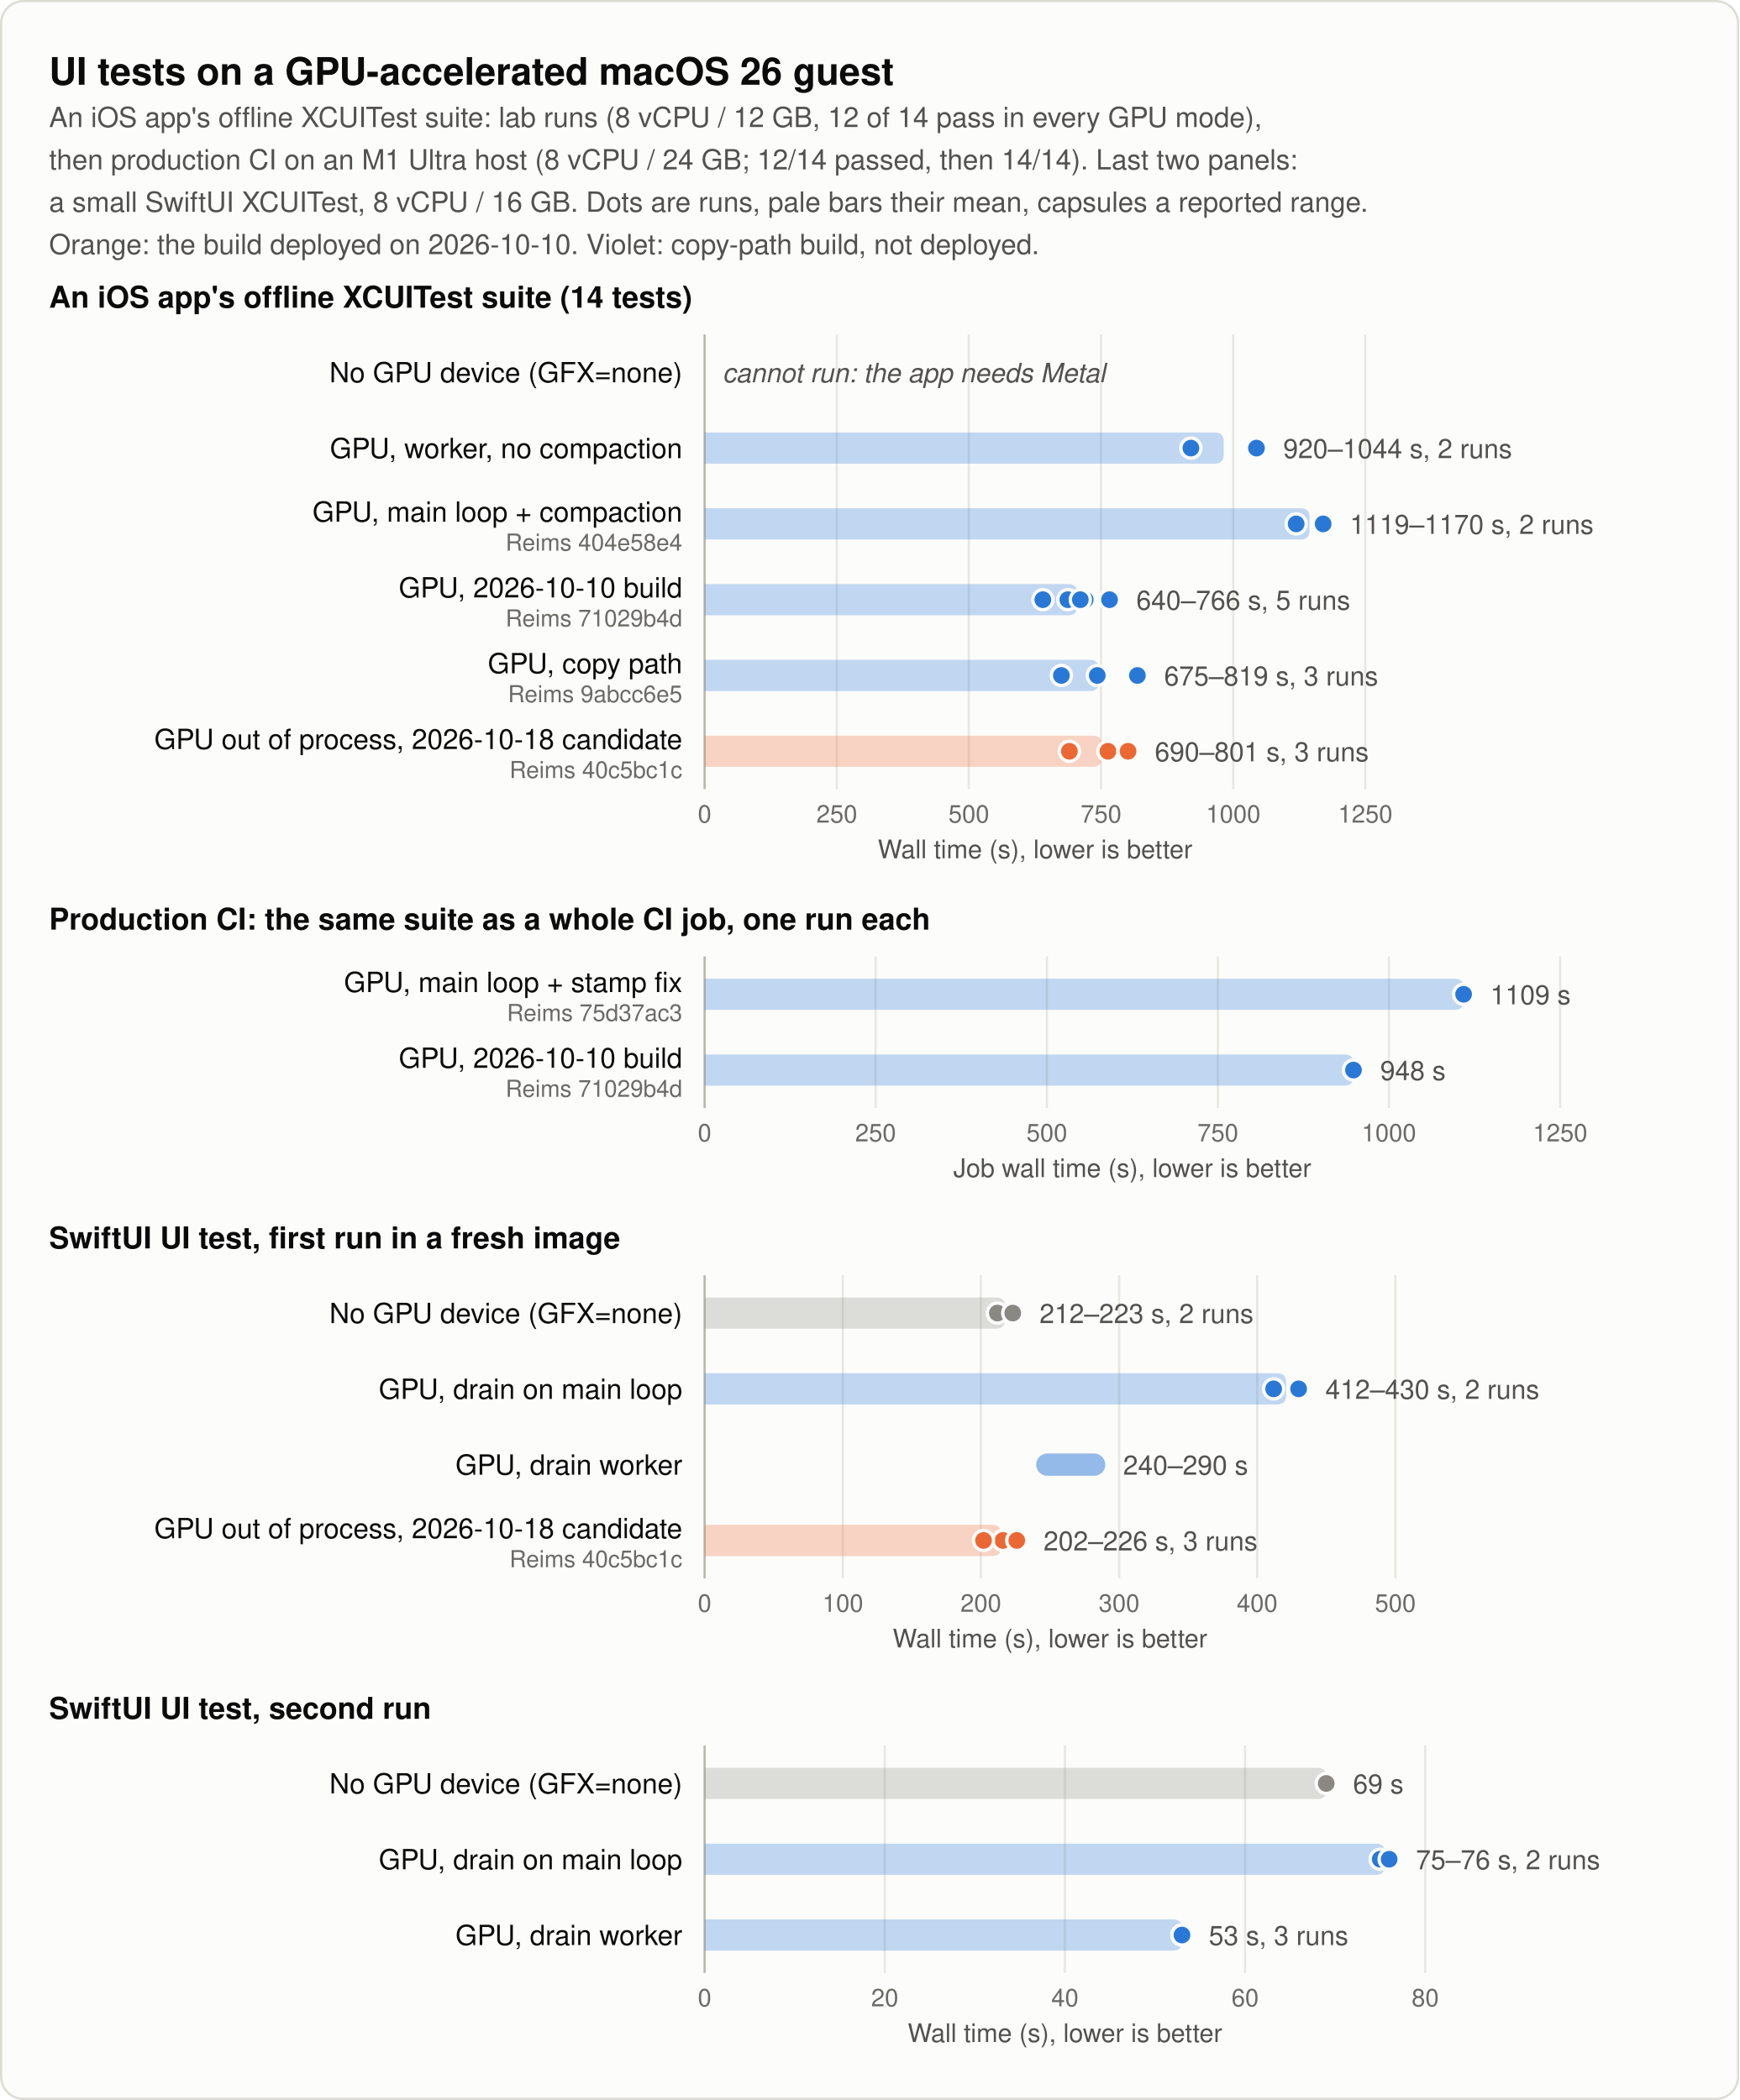
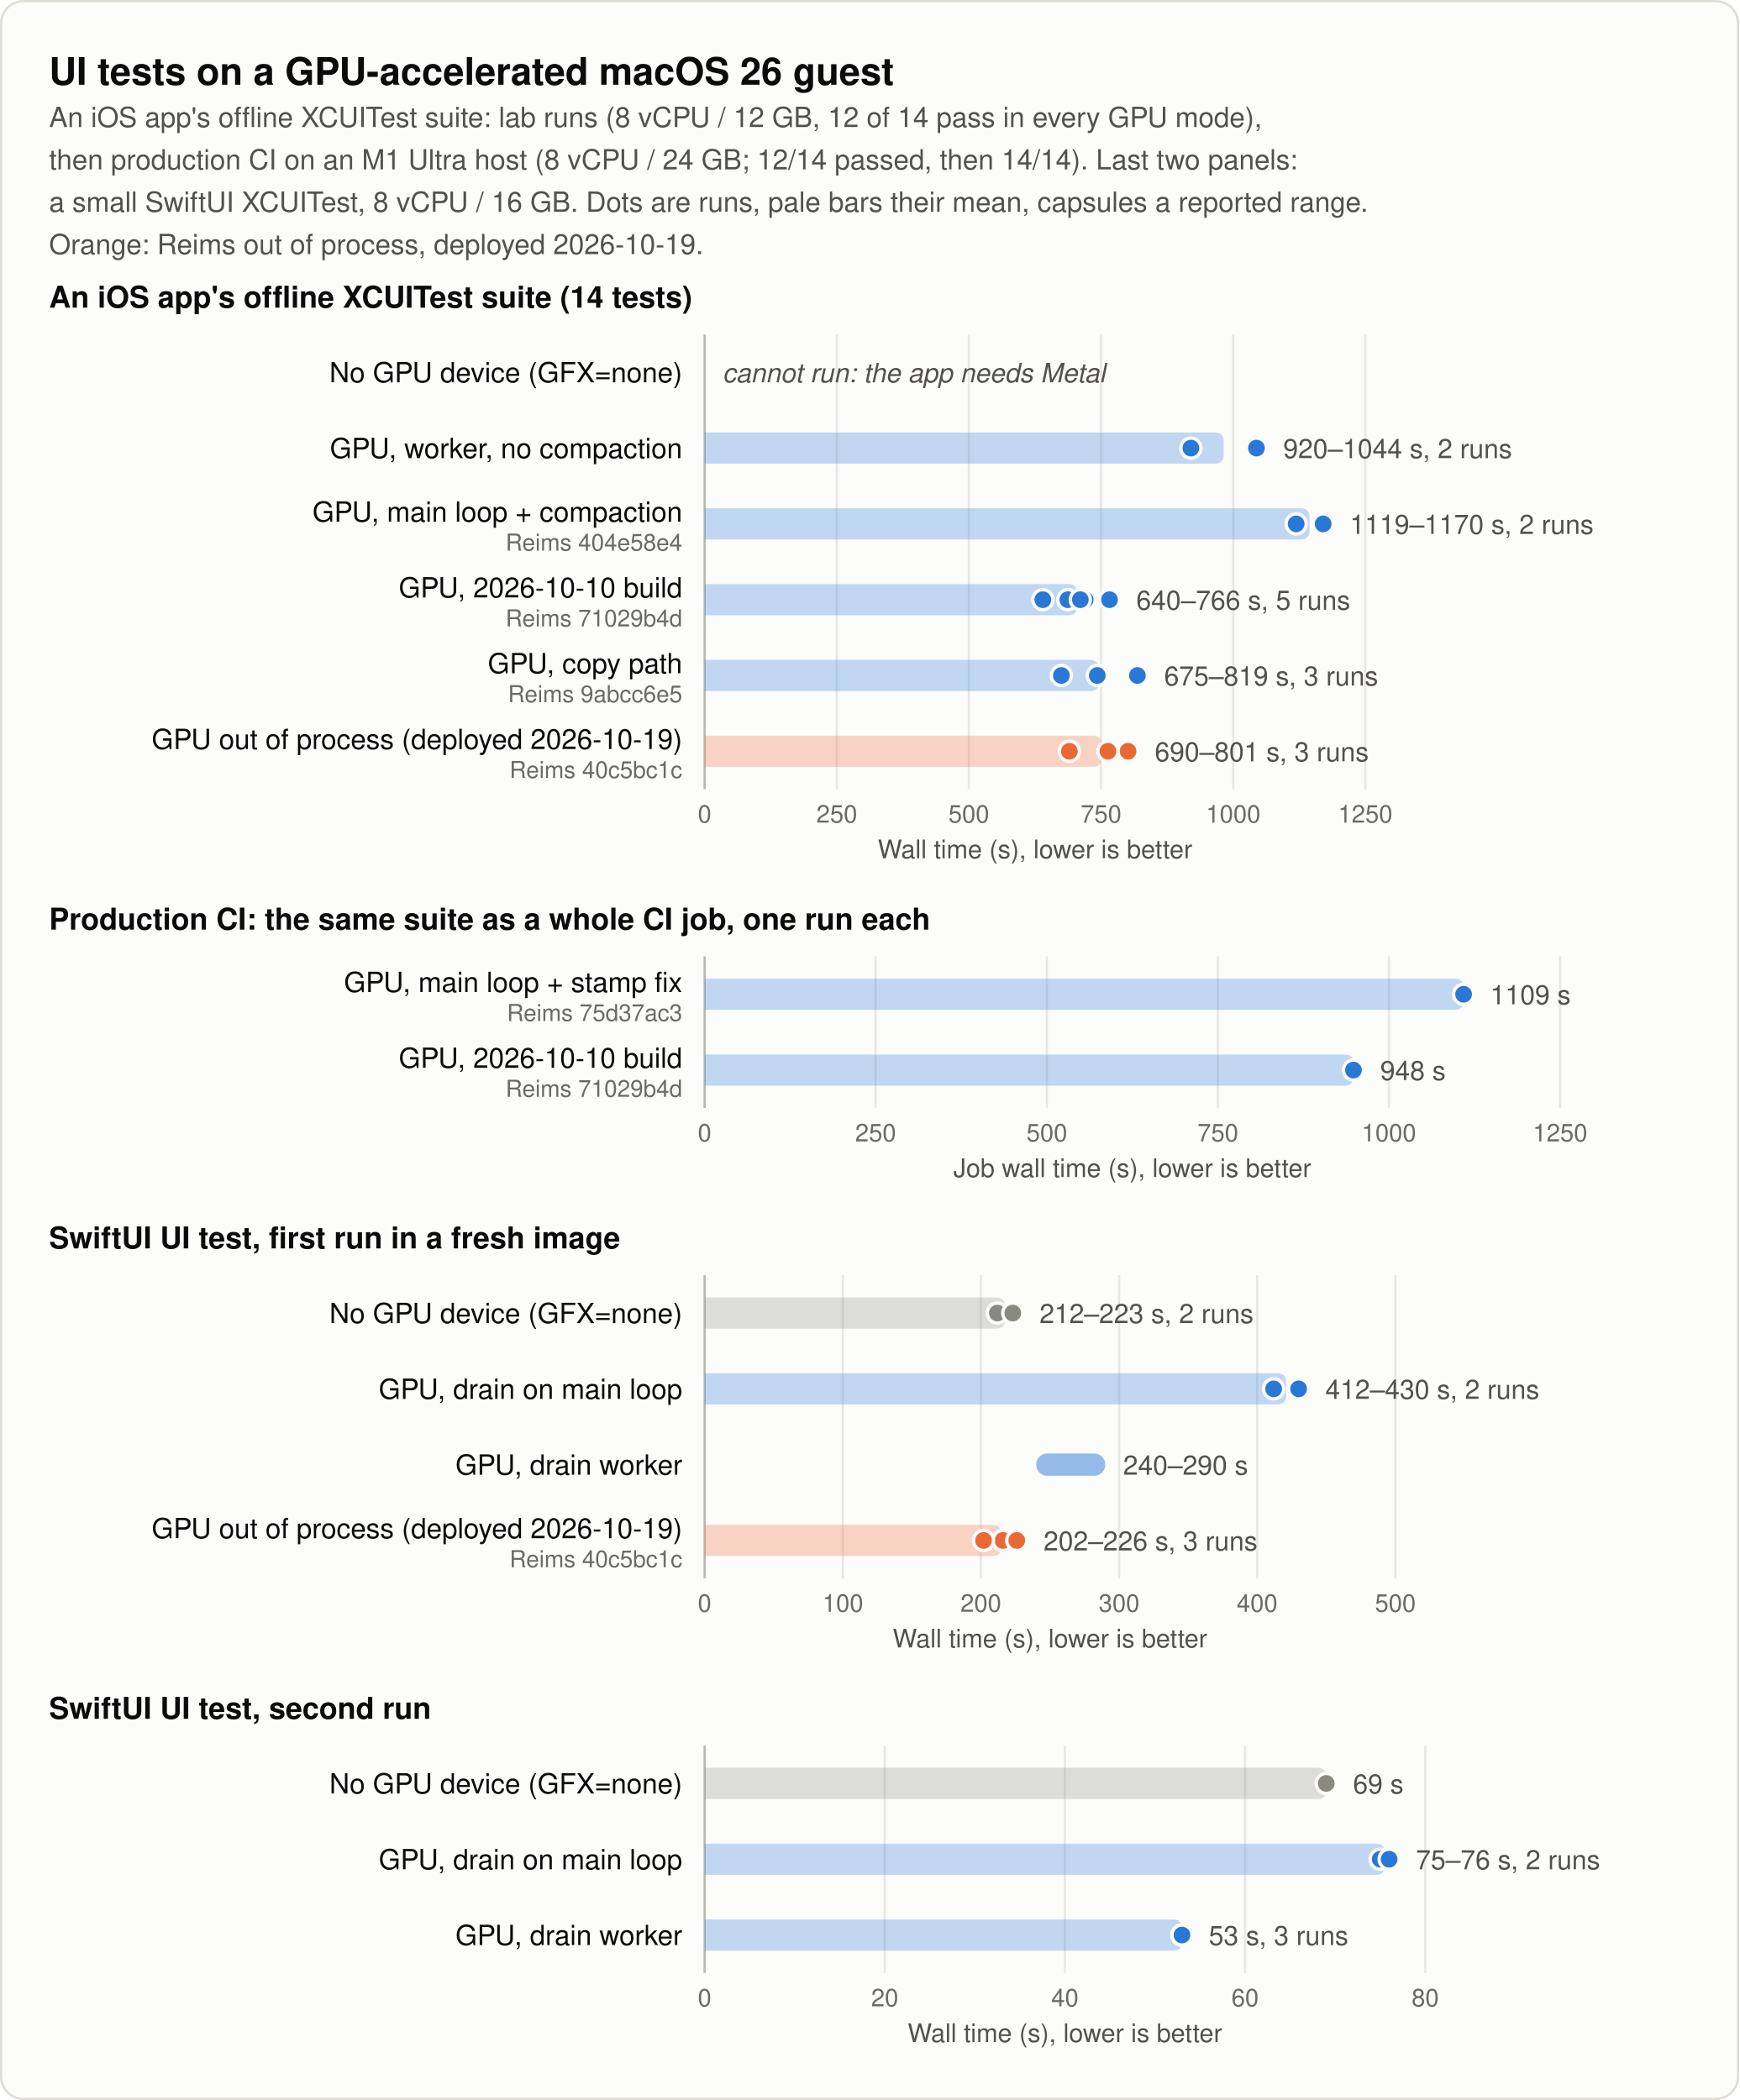
<svg xmlns="http://www.w3.org/2000/svg" width="780" height="942" viewBox="0 0 780 942" role="img" font-family="system-ui, -apple-system, 'Segoe UI', Helvetica, Arial, sans-serif">
  <rect x="0.5" y="0.5" width="779" height="941" rx="10" fill="#fcfcfb" stroke="#dddcd5" />
  <text x="22.0" y="38.0" font-size="17" fill="#0b0b0b" text-anchor="start" font-weight="600">UI tests on a GPU-accelerated macOS 26 guest</text>
  <text x="22.0" y="57.0" font-size="12.5" fill="#52514e" text-anchor="start">An iOS app's offline XCUITest suite: lab runs (8 vCPU / 12 GB, 12 of 14 pass in every GPU mode),</text>
  <text x="22.0" y="76.0" font-size="12.5" fill="#52514e" text-anchor="start">then production CI on an M1 Ultra host (8 vCPU / 24 GB; 12/14 passed, then 14/14). Last two panels:</text>
  <text x="22.0" y="95.0" font-size="12.5" fill="#52514e" text-anchor="start">a small SwiftUI XCUITest, 8 vCPU / 16 GB. Dots are runs, pale bars their mean, capsules a reported range.</text>
-   <text x="22.0" y="114.0" font-size="12.5" fill="#52514e" text-anchor="start">Orange: the build deployed on 2026-10-10. Violet: copy-path build, not deployed.</text>
+   <text x="22.0" y="114.0" font-size="12.5" fill="#52514e" text-anchor="start">Orange: Reims out of process, deployed 2026-10-19.</text>
  <text x="22.0" y="138.0" font-size="13.5" fill="#0b0b0b" text-anchor="start" font-weight="600">An iOS app's offline XCUITest suite (14 tests)</text>
  <line x1="316.0" y1="150.0" x2="316.0" y2="354.0" stroke="#b9b8ae" stroke-width="1" />
  <text x="316.0" y="369.0" font-size="11" fill="#6b6a65" text-anchor="middle">0</text>
  <line x1="375.3" y1="150.0" x2="375.3" y2="354.0" stroke="#e8e7e1" stroke-width="1" />
  <text x="375.3" y="369.0" font-size="11" fill="#6b6a65" text-anchor="middle">250</text>
  <line x1="434.5" y1="150.0" x2="434.5" y2="354.0" stroke="#e8e7e1" stroke-width="1" />
  <text x="434.5" y="369.0" font-size="11" fill="#6b6a65" text-anchor="middle">500</text>
  <line x1="493.8" y1="150.0" x2="493.8" y2="354.0" stroke="#e8e7e1" stroke-width="1" />
  <text x="493.8" y="369.0" font-size="11" fill="#6b6a65" text-anchor="middle">750</text>
  <line x1="553.1" y1="150.0" x2="553.1" y2="354.0" stroke="#e8e7e1" stroke-width="1" />
  <text x="553.1" y="369.0" font-size="11" fill="#6b6a65" text-anchor="middle">1000</text>
  <line x1="612.3" y1="150.0" x2="612.3" y2="354.0" stroke="#e8e7e1" stroke-width="1" />
  <text x="612.3" y="369.0" font-size="11" fill="#6b6a65" text-anchor="middle">1250</text>
  <text x="306.0" y="171.5" font-size="12.5" fill="#0b0b0b" text-anchor="end">No GPU device (GFX=none)</text>
  <text x="324.0" y="171.5" font-size="12" fill="#52514e" text-anchor="start" font-style="italic">cannot run: the app needs Metal</text>
  <text x="306.0" y="205.5" font-size="12.5" fill="#0b0b0b" text-anchor="end">GPU, worker, no compaction</text>
  <path d="M316.0,194.0 H544.8 Q548.8,194.0 548.8,198.0 V204.0 Q548.8,208.0 544.8,208.0 H316.0 Z" fill="#2a78d6" fill-opacity="0.28" />
  <circle cx="534.1" cy="201.0" r="4.5" fill="#2a78d6" stroke="#fcfcfb" stroke-width="1.5" />
  <circle cx="563.5" cy="201.0" r="4.5" fill="#2a78d6" stroke="#fcfcfb" stroke-width="1.5" />
  <text x="575.5" y="205.5" font-size="12" fill="#52514e" text-anchor="start">920–1044 s, 2 runs</text>
  <text x="306.0" y="234.0" font-size="12.5" fill="#0b0b0b" text-anchor="end">GPU, main loop + compaction</text>
  <text x="306.0" y="247.0" font-size="10.5" fill="#6b6a65" text-anchor="end">Reims 404e58e4</text>
  <path d="M316.0,228.0 H583.3 Q587.3,228.0 587.3,232.0 V238.0 Q587.3,242.0 583.3,242.0 H316.0 Z" fill="#2a78d6" fill-opacity="0.28" />
  <circle cx="593.4" cy="235.0" r="4.5" fill="#2a78d6" stroke="#fcfcfb" stroke-width="1.5" />
  <circle cx="581.3" cy="235.0" r="4.5" fill="#2a78d6" stroke="#fcfcfb" stroke-width="1.5" />
  <text x="605.4" y="239.5" font-size="12" fill="#52514e" text-anchor="start">1119–1170 s, 2 runs</text>
  <text x="306.0" y="268.0" font-size="12.5" fill="#0b0b0b" text-anchor="end">GPU, 2026-10-10 build</text>
  <text x="306.0" y="281.0" font-size="10.5" fill="#6b6a65" text-anchor="end">Reims 71029b4d</text>
  <path d="M316.0,262.0 H479.1 Q483.1,262.0 483.1,266.0 V272.0 Q483.1,276.0 479.1,276.0 H316.0 Z" fill="#2a78d6" fill-opacity="0.28" />
  <circle cx="478.9" cy="269.0" r="4.5" fill="#2a78d6" stroke="#fcfcfb" stroke-width="1.5" />
  <circle cx="486.7" cy="269.0" r="4.5" fill="#2a78d6" stroke="#fcfcfb" stroke-width="1.5" />
  <circle cx="497.6" cy="269.0" r="4.5" fill="#2a78d6" stroke="#fcfcfb" stroke-width="1.5" />
  <circle cx="484.5" cy="269.0" r="4.5" fill="#2a78d6" stroke="#fcfcfb" stroke-width="1.5" />
  <circle cx="467.7" cy="269.0" r="4.5" fill="#2a78d6" stroke="#fcfcfb" stroke-width="1.5" />
  <text x="509.6" y="273.5" font-size="12" fill="#52514e" text-anchor="start">640–766 s, 5 runs</text>
  <text x="306.0" y="302.0" font-size="12.5" fill="#0b0b0b" text-anchor="end">GPU, copy path</text>
  <text x="306.0" y="315.0" font-size="10.5" fill="#6b6a65" text-anchor="end">Reims 9abcc6e5</text>
  <path d="M316.0,296.0 H488.8 Q492.8,296.0 492.8,300.0 V306.0 Q492.8,310.0 488.8,310.0 H316.0 Z" fill="#2a78d6" fill-opacity="0.28" />
  <circle cx="476.0" cy="303.0" r="4.5" fill="#2a78d6" stroke="#fcfcfb" stroke-width="1.5" />
  <circle cx="492.1" cy="303.0" r="4.5" fill="#2a78d6" stroke="#fcfcfb" stroke-width="1.5" />
  <circle cx="510.1" cy="303.0" r="4.5" fill="#2a78d6" stroke="#fcfcfb" stroke-width="1.5" />
  <text x="522.1" y="307.5" font-size="12" fill="#52514e" text-anchor="start">675–819 s, 3 runs</text>
-   <text x="306.0" y="336.0" font-size="12.5" fill="#0b0b0b" text-anchor="end">GPU out of process, 2026-10-18 candidate</text>
+   <text x="306.0" y="336.0" font-size="12.5" fill="#0b0b0b" text-anchor="end">GPU out of process (deployed 2026-10-19)</text>
  <text x="306.0" y="349.0" font-size="10.5" fill="#6b6a65" text-anchor="end">Reims 40c5bc1c</text>
  <path d="M316.0,330.0 H490.1 Q494.1,330.0 494.1,334.0 V340.0 Q494.1,344.0 490.1,344.0 H316.0 Z" fill="#eb6834" fill-opacity="0.28" />
  <circle cx="479.6" cy="337.0" r="4.5" fill="#eb6834" stroke="#fcfcfb" stroke-width="1.5" />
  <circle cx="496.9" cy="337.0" r="4.5" fill="#eb6834" stroke="#fcfcfb" stroke-width="1.5" />
  <circle cx="505.9" cy="337.0" r="4.5" fill="#eb6834" stroke="#fcfcfb" stroke-width="1.5" />
  <text x="517.9" y="341.5" font-size="12" fill="#52514e" text-anchor="start">690–801 s, 3 runs</text>
  <text x="464.2" y="385.0" font-size="11.5" fill="#52514e" text-anchor="middle">Wall time (s), lower is better</text>
  <text x="22.0" y="417.0" font-size="13.5" fill="#0b0b0b" text-anchor="start" font-weight="600">Production CI: the same suite as a whole CI job, one run each</text>
  <line x1="316.0" y1="429.0" x2="316.0" y2="497.0" stroke="#b9b8ae" stroke-width="1" />
  <text x="316.0" y="512.0" font-size="11" fill="#6b6a65" text-anchor="middle">0</text>
  <line x1="392.7" y1="429.0" x2="392.7" y2="497.0" stroke="#e8e7e1" stroke-width="1" />
  <text x="392.7" y="512.0" font-size="11" fill="#6b6a65" text-anchor="middle">250</text>
  <line x1="469.5" y1="429.0" x2="469.5" y2="497.0" stroke="#e8e7e1" stroke-width="1" />
  <text x="469.5" y="512.0" font-size="11" fill="#6b6a65" text-anchor="middle">500</text>
  <line x1="546.2" y1="429.0" x2="546.2" y2="497.0" stroke="#e8e7e1" stroke-width="1" />
  <text x="546.2" y="512.0" font-size="11" fill="#6b6a65" text-anchor="middle">750</text>
  <line x1="622.9" y1="429.0" x2="622.9" y2="497.0" stroke="#e8e7e1" stroke-width="1" />
  <text x="622.9" y="512.0" font-size="11" fill="#6b6a65" text-anchor="middle">1000</text>
  <line x1="699.7" y1="429.0" x2="699.7" y2="497.0" stroke="#e8e7e1" stroke-width="1" />
  <text x="699.7" y="512.0" font-size="11" fill="#6b6a65" text-anchor="middle">1250</text>
  <text x="306.0" y="445.0" font-size="12.5" fill="#0b0b0b" text-anchor="end">GPU, main loop + stamp fix</text>
  <text x="306.0" y="458.0" font-size="10.5" fill="#6b6a65" text-anchor="end">Reims 75d37ac3</text>
  <path d="M316.0,439.0 H652.4 Q656.4,439.0 656.4,443.0 V449.0 Q656.4,453.0 652.4,453.0 H316.0 Z" fill="#2a78d6" fill-opacity="0.28" />
  <circle cx="656.4" cy="446.0" r="4.5" fill="#2a78d6" stroke="#fcfcfb" stroke-width="1.5" />
  <text x="668.4" y="450.5" font-size="12" fill="#52514e" text-anchor="start">1109 s</text>
  <text x="306.0" y="479.0" font-size="12.5" fill="#0b0b0b" text-anchor="end">GPU, 2026-10-10 build</text>
  <text x="306.0" y="492.0" font-size="10.5" fill="#6b6a65" text-anchor="end">Reims 71029b4d</text>
  <path d="M316.0,473.0 H603.0 Q607.0,473.0 607.0,477.0 V483.0 Q607.0,487.0 603.0,487.0 H316.0 Z" fill="#2a78d6" fill-opacity="0.28" />
  <circle cx="607.0" cy="480.0" r="4.5" fill="#2a78d6" stroke="#fcfcfb" stroke-width="1.5" />
  <text x="619.0" y="484.5" font-size="12" fill="#52514e" text-anchor="start">948 s</text>
  <text x="507.8" y="528.0" font-size="11.5" fill="#52514e" text-anchor="middle">Job wall time (s), lower is better</text>
  <text x="22.0" y="560.0" font-size="13.5" fill="#0b0b0b" text-anchor="start" font-weight="600">SwiftUI UI test, first run in a fresh image</text>
  <line x1="316.0" y1="572.0" x2="316.0" y2="708.0" stroke="#b9b8ae" stroke-width="1" />
  <text x="316.0" y="723.0" font-size="11" fill="#6b6a65" text-anchor="middle">0</text>
  <line x1="378.0" y1="572.0" x2="378.0" y2="708.0" stroke="#e8e7e1" stroke-width="1" />
  <text x="378.0" y="723.0" font-size="11" fill="#6b6a65" text-anchor="middle">100</text>
  <line x1="439.9" y1="572.0" x2="439.9" y2="708.0" stroke="#e8e7e1" stroke-width="1" />
  <text x="439.9" y="723.0" font-size="11" fill="#6b6a65" text-anchor="middle">200</text>
  <line x1="501.9" y1="572.0" x2="501.9" y2="708.0" stroke="#e8e7e1" stroke-width="1" />
  <text x="501.9" y="723.0" font-size="11" fill="#6b6a65" text-anchor="middle">300</text>
  <line x1="563.8" y1="572.0" x2="563.8" y2="708.0" stroke="#e8e7e1" stroke-width="1" />
  <text x="563.8" y="723.0" font-size="11" fill="#6b6a65" text-anchor="middle">400</text>
  <line x1="625.8" y1="572.0" x2="625.8" y2="708.0" stroke="#e8e7e1" stroke-width="1" />
  <text x="625.8" y="723.0" font-size="11" fill="#6b6a65" text-anchor="middle">500</text>
  <text x="306.0" y="593.5" font-size="12.5" fill="#0b0b0b" text-anchor="end">No GPU device (GFX=none)</text>
  <path d="M316.0,582.0 H446.7 Q450.7,582.0 450.7,586.0 V592.0 Q450.7,596.0 446.7,596.0 H316.0 Z" fill="#8a8883" fill-opacity="0.28" />
  <circle cx="447.3" cy="589.0" r="4.5" fill="#8a8883" stroke="#fcfcfb" stroke-width="1.5" />
  <circle cx="454.2" cy="589.0" r="4.5" fill="#8a8883" stroke="#fcfcfb" stroke-width="1.5" />
  <text x="466.2" y="593.5" font-size="12" fill="#52514e" text-anchor="start">212–223 s, 2 runs</text>
  <text x="306.0" y="627.5" font-size="12.5" fill="#0b0b0b" text-anchor="end">GPU, drain on main loop</text>
  <path d="M316.0,616.0 H572.8 Q576.8,616.0 576.8,620.0 V626.0 Q576.8,630.0 572.8,630.0 H316.0 Z" fill="#2a78d6" fill-opacity="0.28" />
  <circle cx="571.2" cy="623.0" r="4.5" fill="#2a78d6" stroke="#fcfcfb" stroke-width="1.5" />
  <circle cx="582.4" cy="623.0" r="4.5" fill="#2a78d6" stroke="#fcfcfb" stroke-width="1.5" />
  <text x="594.4" y="627.5" font-size="12" fill="#52514e" text-anchor="start">412–430 s, 2 runs</text>
  <text x="306.0" y="661.5" font-size="12.5" fill="#0b0b0b" text-anchor="end">GPU, drain worker</text>
  <rect x="464.7" y="652.0" width="31.0" height="10.0" rx="5" fill="#2a78d6" fill-opacity="0.5" />
  <text x="503.7" y="661.5" font-size="12" fill="#52514e" text-anchor="start">240–290 s</text>
-   <text x="306.0" y="690.0" font-size="12.5" fill="#0b0b0b" text-anchor="end">GPU out of process, 2026-10-18 candidate</text>
+   <text x="306.0" y="690.0" font-size="12.5" fill="#0b0b0b" text-anchor="end">GPU out of process (deployed 2026-10-19)</text>
  <text x="306.0" y="703.0" font-size="10.5" fill="#6b6a65" text-anchor="end">Reims 40c5bc1c</text>
  <path d="M316.0,684.0 H445.0 Q449.0,684.0 449.0,688.0 V694.0 Q449.0,698.0 445.0,698.0 H316.0 Z" fill="#eb6834" fill-opacity="0.28" />
  <circle cx="449.8" cy="691.0" r="4.5" fill="#eb6834" stroke="#fcfcfb" stroke-width="1.5" />
  <circle cx="441.1" cy="691.0" r="4.5" fill="#eb6834" stroke="#fcfcfb" stroke-width="1.5" />
  <circle cx="456.0" cy="691.0" r="4.5" fill="#eb6834" stroke="#fcfcfb" stroke-width="1.5" />
  <text x="468.0" y="695.5" font-size="12" fill="#52514e" text-anchor="start">202–226 s, 3 runs</text>
  <text x="470.9" y="739.0" font-size="11.5" fill="#52514e" text-anchor="middle">Wall time (s), lower is better</text>
  <text x="22.0" y="771.0" font-size="13.5" fill="#0b0b0b" text-anchor="start" font-weight="600">SwiftUI UI test, second run</text>
  <line x1="316.0" y1="783.0" x2="316.0" y2="885.0" stroke="#b9b8ae" stroke-width="1" />
  <text x="316.0" y="900.0" font-size="11" fill="#6b6a65" text-anchor="middle">0</text>
  <line x1="396.8" y1="783.0" x2="396.8" y2="885.0" stroke="#e8e7e1" stroke-width="1" />
  <text x="396.8" y="900.0" font-size="11" fill="#6b6a65" text-anchor="middle">20</text>
  <line x1="477.6" y1="783.0" x2="477.6" y2="885.0" stroke="#e8e7e1" stroke-width="1" />
  <text x="477.6" y="900.0" font-size="11" fill="#6b6a65" text-anchor="middle">40</text>
  <line x1="558.4" y1="783.0" x2="558.4" y2="885.0" stroke="#e8e7e1" stroke-width="1" />
  <text x="558.4" y="900.0" font-size="11" fill="#6b6a65" text-anchor="middle">60</text>
  <line x1="639.2" y1="783.0" x2="639.2" y2="885.0" stroke="#e8e7e1" stroke-width="1" />
  <text x="639.2" y="900.0" font-size="11" fill="#6b6a65" text-anchor="middle">80</text>
  <text x="306.0" y="804.5" font-size="12.5" fill="#0b0b0b" text-anchor="end">No GPU device (GFX=none)</text>
  <path d="M316.0,793.0 H590.8 Q594.8,793.0 594.8,797.0 V803.0 Q594.8,807.0 590.8,807.0 H316.0 Z" fill="#8a8883" fill-opacity="0.28" />
  <circle cx="594.8" cy="800.0" r="4.5" fill="#8a8883" stroke="#fcfcfb" stroke-width="1.5" />
  <text x="606.8" y="804.5" font-size="12" fill="#52514e" text-anchor="start">69 s</text>
  <text x="306.0" y="838.5" font-size="12.5" fill="#0b0b0b" text-anchor="end">GPU, drain on main loop</text>
  <path d="M316.0,827.0 H617.0 Q621.0,827.0 621.0,831.0 V837.0 Q621.0,841.0 617.0,841.0 H316.0 Z" fill="#2a78d6" fill-opacity="0.28" />
  <circle cx="619.0" cy="834.0" r="4.5" fill="#2a78d6" stroke="#fcfcfb" stroke-width="1.5" />
  <circle cx="623.0" cy="834.0" r="4.5" fill="#2a78d6" stroke="#fcfcfb" stroke-width="1.5" />
  <text x="635.0" y="838.5" font-size="12" fill="#52514e" text-anchor="start">75–76 s, 2 runs</text>
  <text x="306.0" y="872.5" font-size="12.5" fill="#0b0b0b" text-anchor="end">GPU, drain worker</text>
  <path d="M316.0,861.0 H526.1 Q530.1,861.0 530.1,865.0 V871.0 Q530.1,875.0 526.1,875.0 H316.0 Z" fill="#2a78d6" fill-opacity="0.28" />
  <circle cx="530.1" cy="868.0" r="4.5" fill="#2a78d6" stroke="#fcfcfb" stroke-width="1.5" />
  <circle cx="530.1" cy="868.0" r="4.5" fill="#2a78d6" stroke="#fcfcfb" stroke-width="1.5" />
  <circle cx="530.1" cy="868.0" r="4.5" fill="#2a78d6" stroke="#fcfcfb" stroke-width="1.5" />
  <text x="542.1" y="872.5" font-size="12" fill="#52514e" text-anchor="start">53 s, 3 runs</text>
  <text x="477.6" y="916.0" font-size="11.5" fill="#52514e" text-anchor="middle">Wall time (s), lower is better</text>
</svg>
